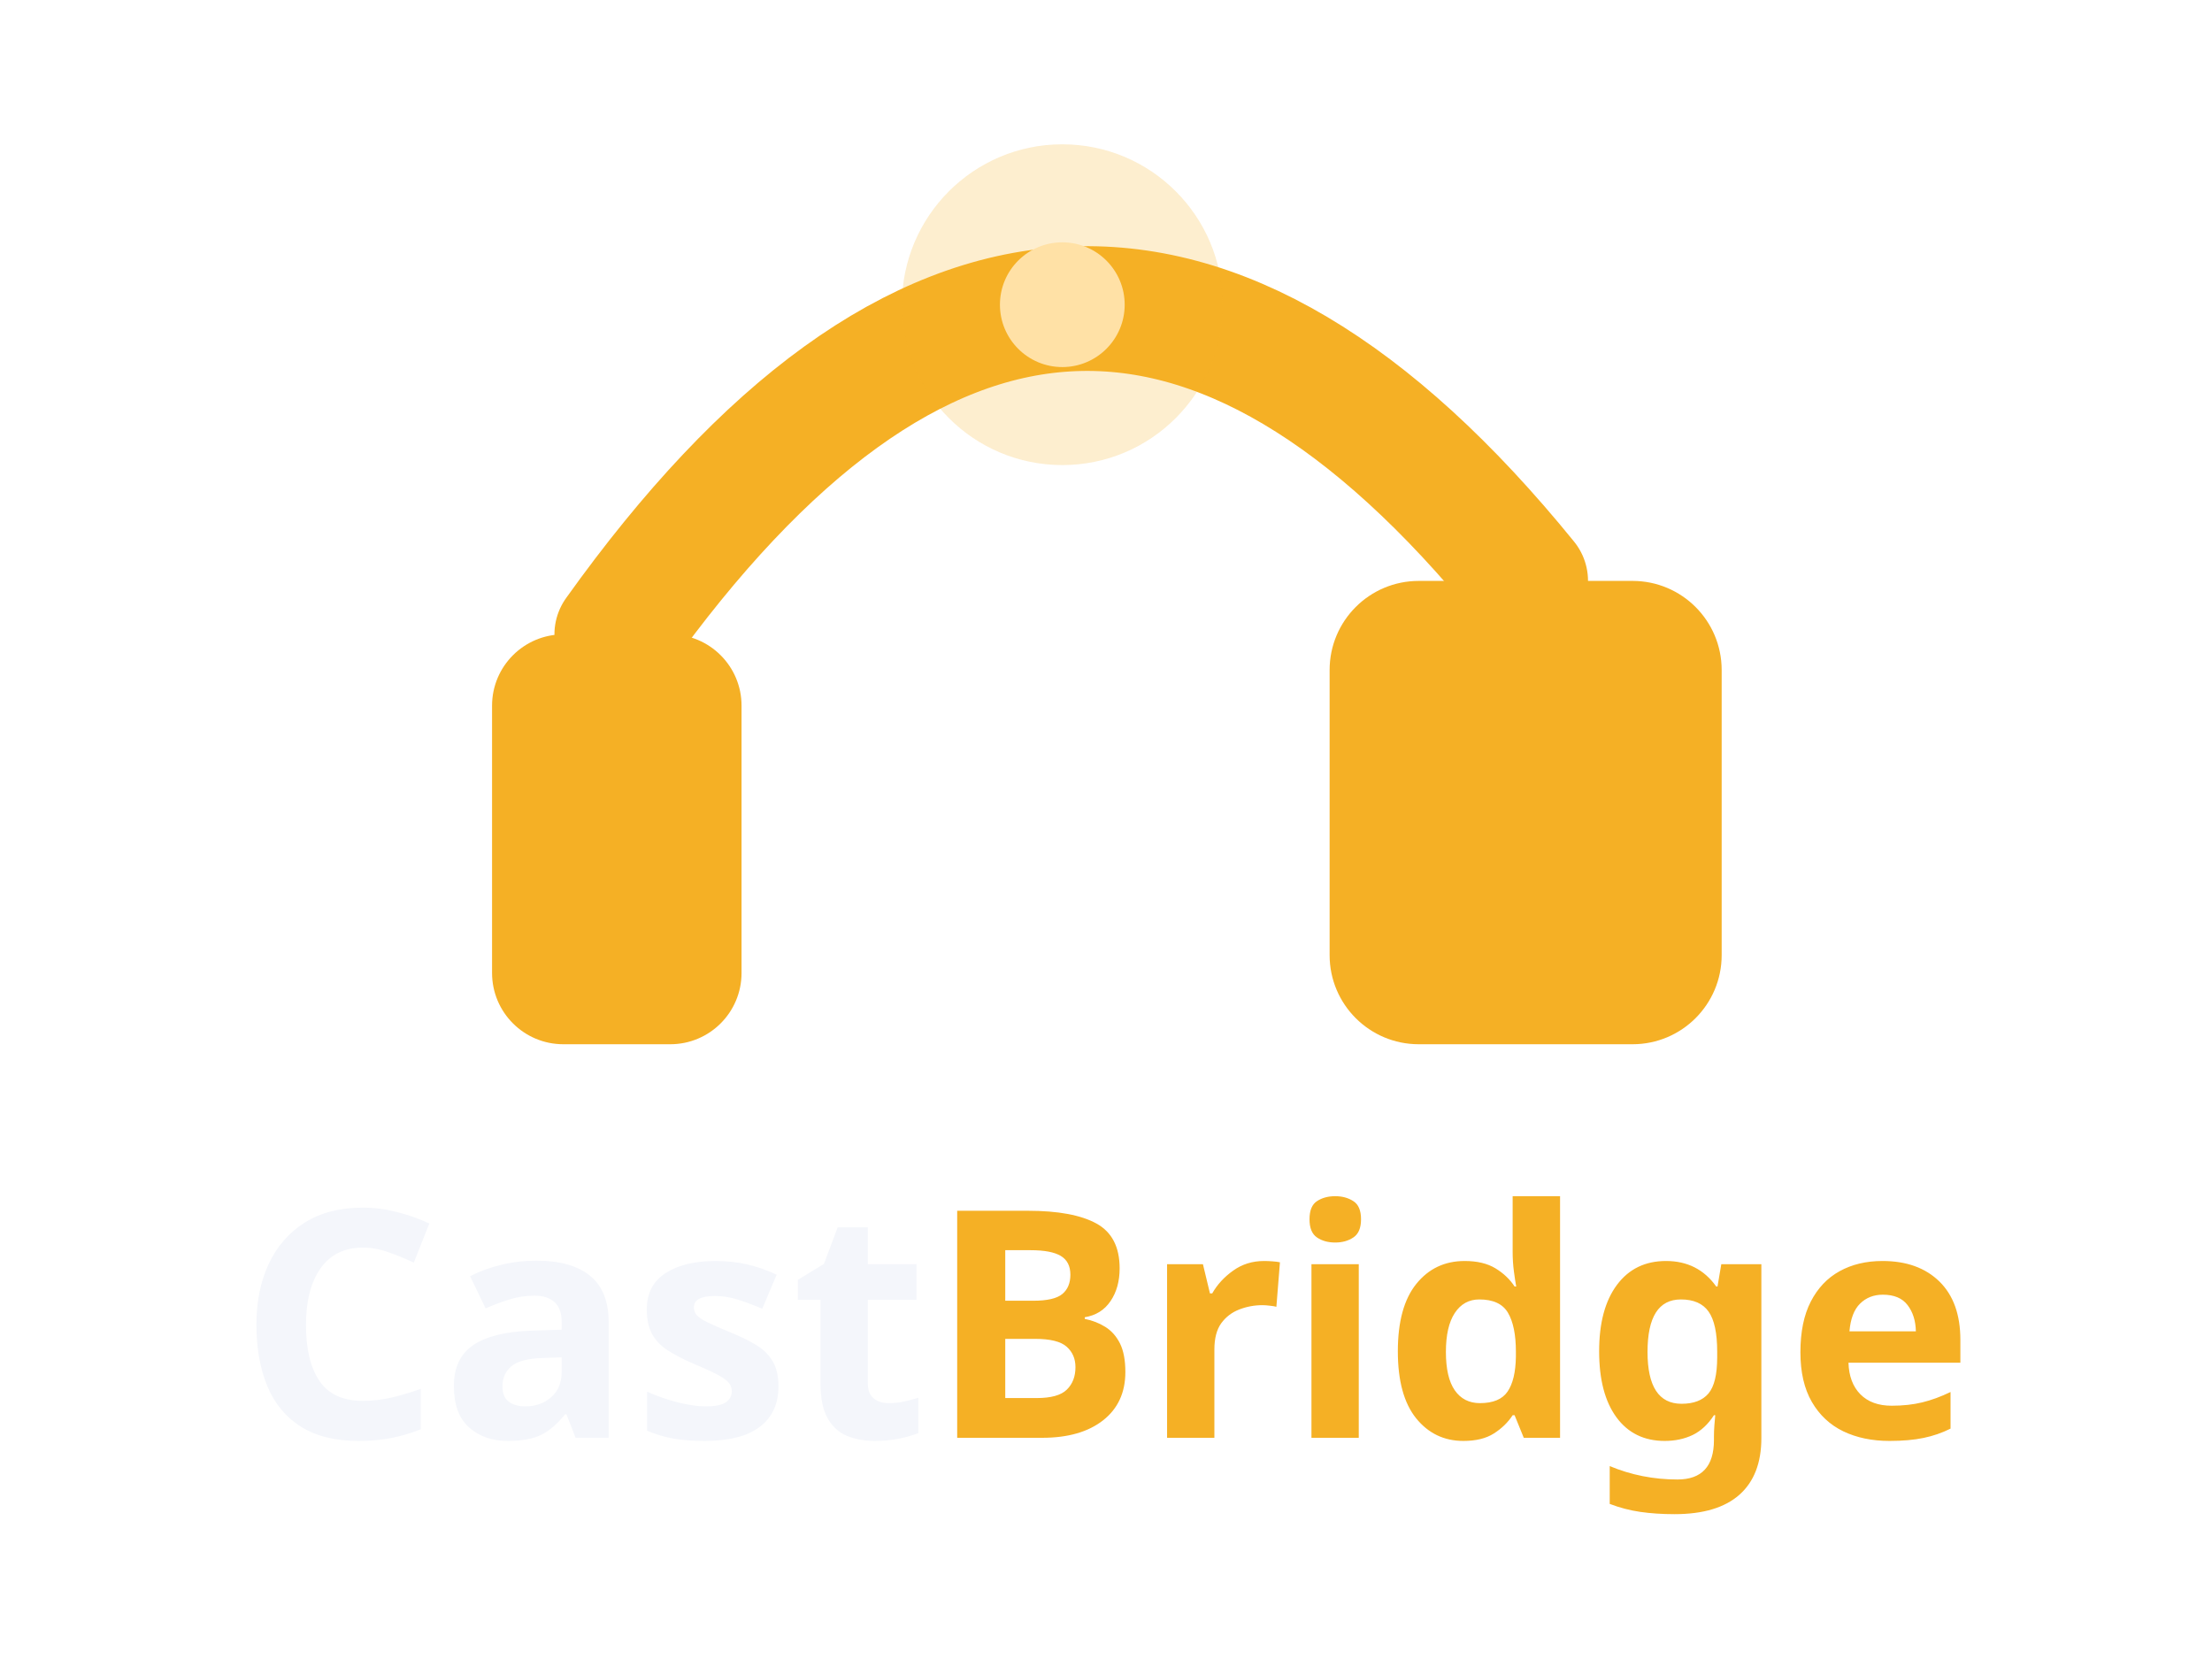
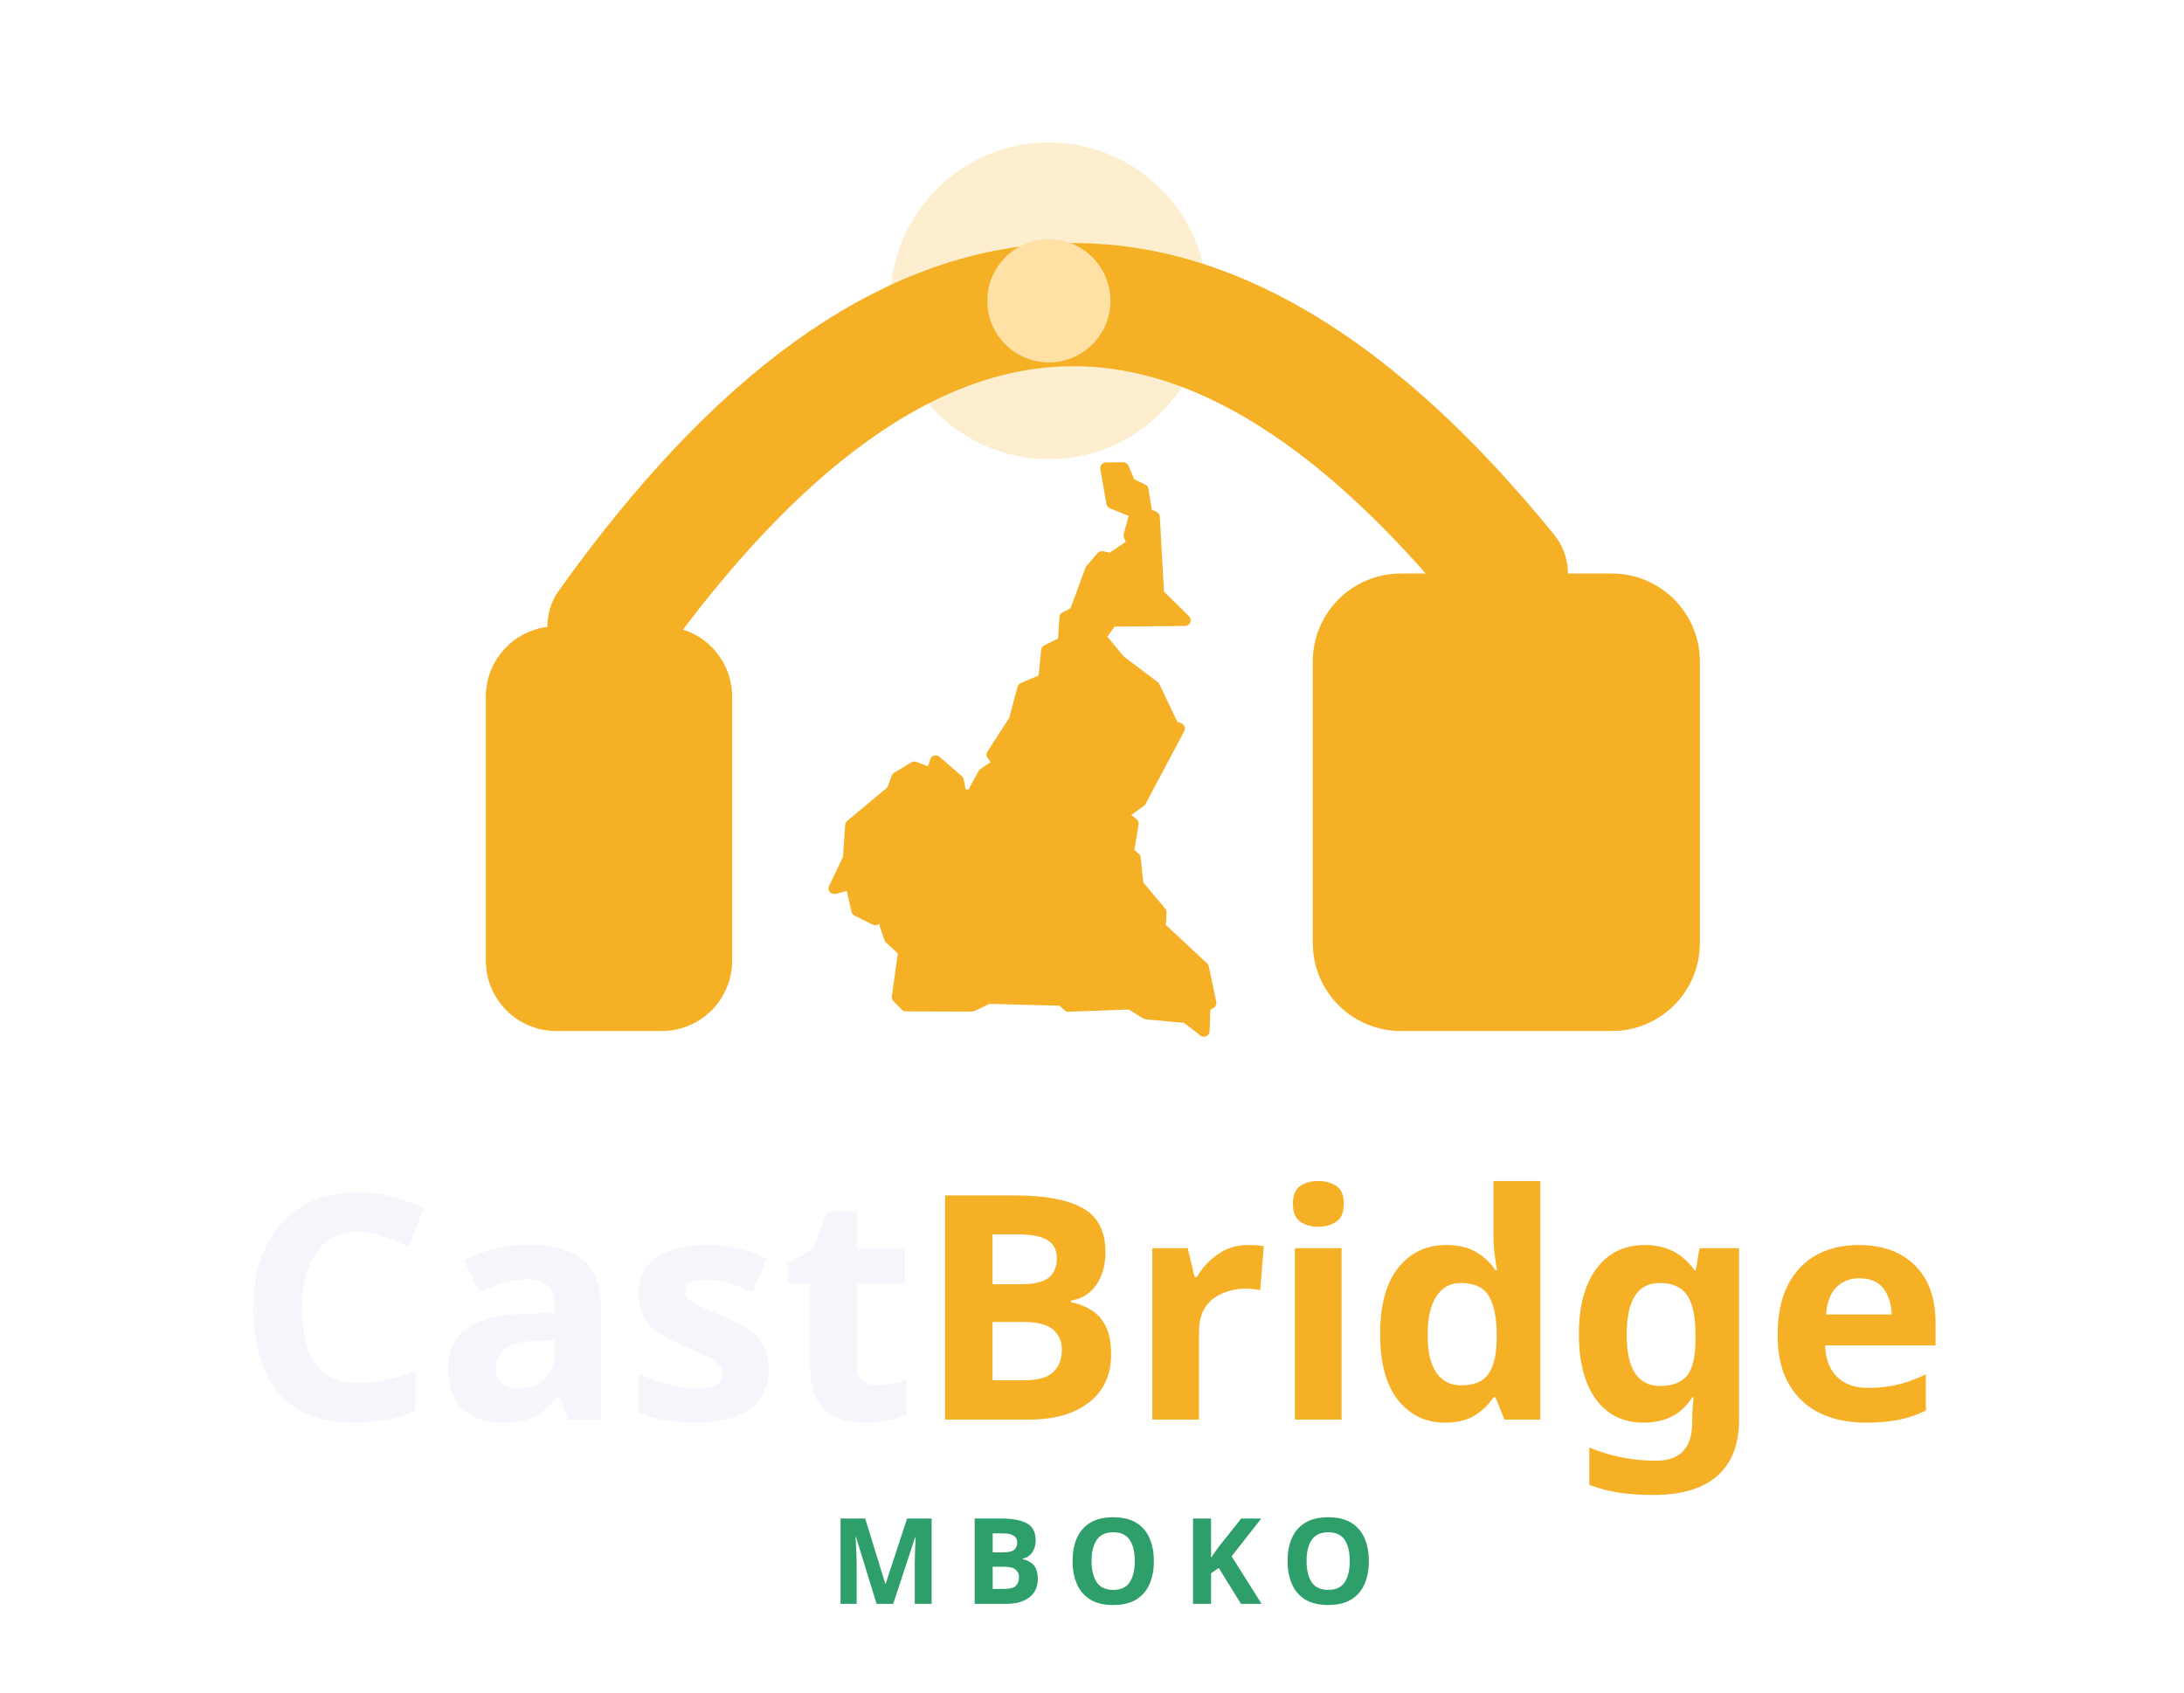
- <svg xmlns="http://www.w3.org/2000/svg" viewBox="0 0 320 240" width="320" height="240" role="img" aria-label="CastBridge logo vertical">
+ <svg xmlns="http://www.w3.org/2000/svg" viewBox="0 0 320 248" width="320" height="248" role="img" aria-label="CastBridge logo vertical">
  <defs>
    <g id="m">
      <path d="M70 148 Q120 78 172 142" fill="none" stroke="#F5B025" stroke-width="14" stroke-linecap="round" />
      <circle cx="120" cy="111" r="18" fill="#F5B025" opacity="0.22" />
      <circle cx="120" cy="111" r="7" fill="#FFE1A6" />
      <rect x="56" y="148" width="28" height="46" rx="8" fill="#F5B025" />
      <rect x="150" y="142" width="44" height="52" rx="10" fill="#F5B025" />
+       <polygon points="95.61,177.78 97.24,174.37 97.50,170.61 102.21,166.68 102.74,165.21 104.70,164.02 106.67,164.76 107.13,163.32 109.67,165.51 110.01,167.15 111.24,167.21 112.59,164.75 114.31,163.61 113.56,162.59 116.09,158.68 117.07,155.04 119.44,154.04 119.77,150.74 121.66,149.82 121.85,147.00 122.99,146.40 124.77,141.56 126.03,140.11 127.04,140.32 129.55,138.64 129.14,137.68 129.84,135.06 127.18,133.98 126.49,130.02 128.45,130.00 129.21,131.76 130.68,132.48 131.12,135.20 131.96,135.58 132.45,144.34 135.47,147.31 127.14,147.38 125.83,149.20 128.07,151.91 131.97,154.85 134.13,159.36 134.81,159.62 130.42,167.88 128.28,169.44 129.56,170.42 129.02,173.64 129.79,174.34 130.11,177.38 132.73,180.51 132.63,182.21 137.55,186.80 138.39,190.81 137.71,191.23 137.62,194.00 135.61,192.44 131.08,192.03 129.25,190.90 122.21,191.16 121.48,190.48 113.12,190.26 111.26,191.14 103.75,191.12 102.80,190.15 103.52,184.94 101.92,183.45 101.39,181.87 102.55,180.11 100.27,181.33 98.20,180.30 97.51,177.28" fill="#F5B025" stroke="#F5B025" stroke-width="1.3" stroke-linejoin="round" opacity="1" />
    </g>
  </defs>
  <use href="#m" transform="translate(-1 -99) scale(1.289)" />
  <text x="160" y="208" text-anchor="middle" font-family="Bricolage Grotesque" font-weight="800" font-size="46" fill="#F4F6FB">Cast<tspan fill="#F5B025">Bridge</tspan>
  </text>
+   <text x="161.575" y="235" text-anchor="middle" font-family="Bricolage Grotesque" font-weight="700" font-size="17.5" letter-spacing="3.15" fill="#2E9E6B">MBOKO</text>
</svg>
